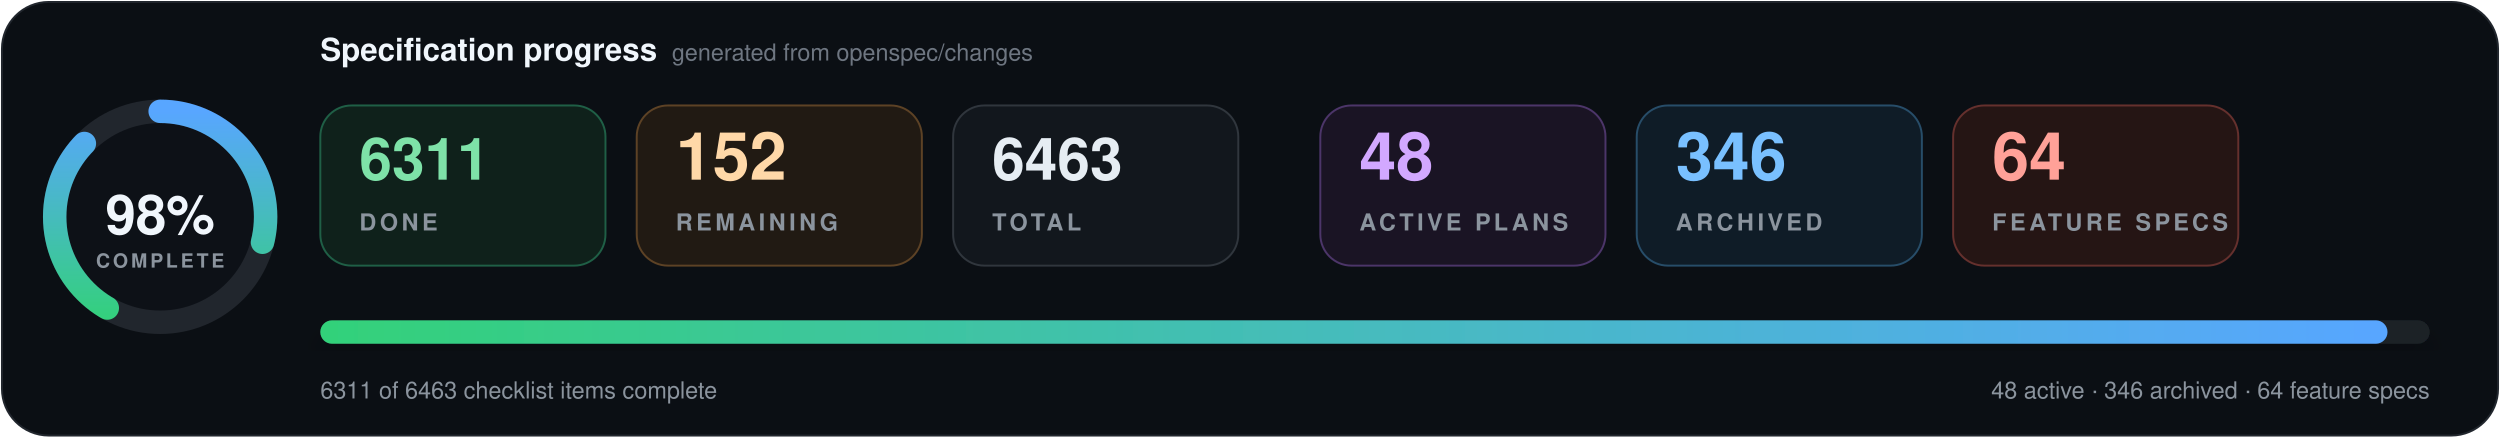
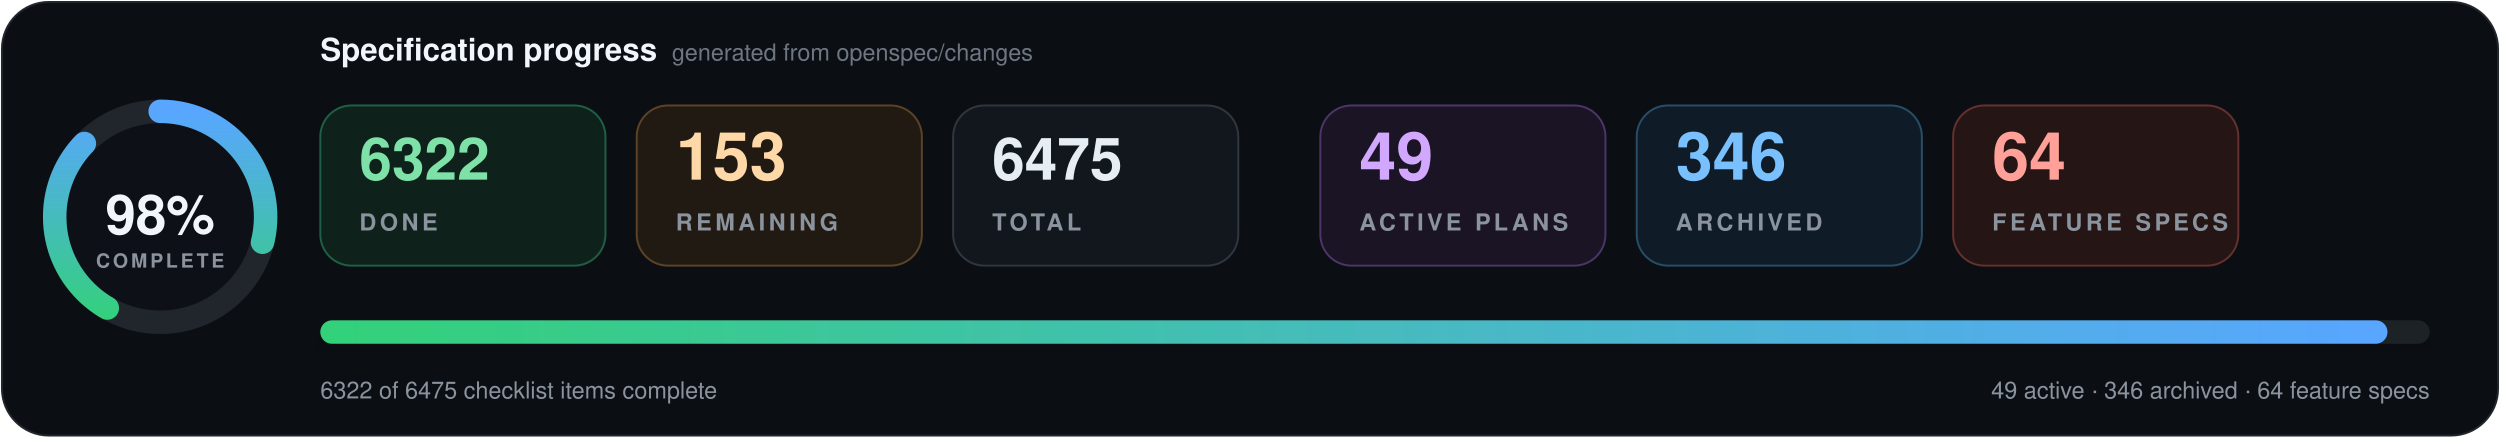
- <svg xmlns="http://www.w3.org/2000/svg" data-cache-version="1795529172" width="1280" height="224" viewBox="0 0 1280 224" role="img" aria-labelledby="title description" font-family="system-ui, -apple-system, BlinkMacSystemFont, 'Segoe UI', Helvetica, Arial, sans-serif" font-variant-numeric="tabular-nums">
+ <svg xmlns="http://www.w3.org/2000/svg" data-cache-version="1795532277" width="1280" height="224" viewBox="0 0 1280 224" role="img" aria-labelledby="title description" font-family="system-ui, -apple-system, BlinkMacSystemFont, 'Segoe UI', Helvetica, Arial, sans-serif" font-variant-numeric="tabular-nums">
  <defs>
    <linearGradient id="progress" x1="0" x2="1">
      <stop offset="0" stop-color="#33d17a" />
      <stop offset="1" stop-color="#58a6ff" />
    </linearGradient>
    <filter id="shadow" x="-10%" y="-20%" width="120%" height="150%">
      <feDropShadow dx="0" dy="7" stdDeviation="9" flood-color="#000" flood-opacity=".28" />
    </filter>
  </defs>
  <rect x="1" y="1" width="1278" height="222" rx="24" fill="#0b0f14" stroke="#21262d" />
  <g transform="translate(82 111)">
    <circle r="54" fill="#0d1117" stroke="#21262d" stroke-width="12" />
    <circle r="54" fill="none" stroke="url(#progress)" stroke-width="12" stroke-linecap="round" pathLength="100" stroke-dasharray="98 100" transform="rotate(-90)" />
    <text y="-1" text-anchor="middle" dominant-baseline="middle" fill="#f0f6fc" font-size="28" font-weight="800">98%</text>
    <text y="26" text-anchor="middle" fill="#8b949e" font-size="10" font-weight="700" letter-spacing="1.5">COMPLETE</text>
  </g>
  <text x="164" y="31" fill="#f0f6fc" font-size="16" font-weight="750">Specification progress</text>
  <text x="344" y="31" fill="#6e7681" font-size="12">generated from openspec/changes</text>
  <g transform="translate(164 54)">
    <rect width="146" height="82" rx="16" fill="#0f211b" stroke="#1f5f46" />
-     <text x="20" y="38" fill="#7ee2a8" font-size="30" font-weight="750">6311</text>
+     <text x="20" y="38" fill="#7ee2a8" font-size="30" font-weight="750">6322</text>
    <text x="20" y="64" fill="#8b949e" font-size="12" font-weight="700" letter-spacing="1.8">DONE</text>
  </g>
  <g transform="translate(326 54)">
    <rect width="146" height="82" rx="16" fill="#211a13" stroke="#5d4225" />
-     <text x="20" y="38" fill="#ffd8a8" font-size="34" font-weight="750">152</text>
+     <text x="20" y="38" fill="#ffd8a8" font-size="34" font-weight="750">153</text>
    <text x="20" y="64" fill="#8b949e" font-size="12" font-weight="700" letter-spacing="1.8">REMAINING</text>
  </g>
  <g transform="translate(488 54)">
    <rect width="146" height="82" rx="16" fill="#12171d" stroke="#30363d" />
-     <text x="20" y="38" fill="#e6edf3" font-size="30" font-weight="750">6463</text>
+     <text x="20" y="38" fill="#e6edf3" font-size="30" font-weight="750">6475</text>
    <text x="20" y="64" fill="#8b949e" font-size="12" font-weight="700" letter-spacing="1.8">TOTAL</text>
  </g>
  <g transform="translate(676 54)">
    <rect width="146" height="82" rx="16" fill="#1a1424" stroke="#4c3569" />
-     <text x="20" y="38" fill="#d2a8ff" font-size="34" font-weight="750">48</text>
+     <text x="20" y="38" fill="#d2a8ff" font-size="34" font-weight="750">49</text>
    <text x="20" y="64" fill="#8b949e" font-size="12" font-weight="700" letter-spacing="1.8">ACTIVE PLANS</text>
  </g>
  <g transform="translate(838 54)">
    <rect width="146" height="82" rx="16" fill="#0f1c27" stroke="#274d69" />
    <text x="20" y="38" fill="#79c0ff" font-size="34" font-weight="750">346</text>
    <text x="20" y="64" fill="#8b949e" font-size="12" font-weight="700" letter-spacing="1.8">ARCHIVED</text>
  </g>
  <g transform="translate(1000 54)">
    <rect width="146" height="82" rx="16" fill="#251514" stroke="#65302d" />
    <text x="20" y="38" fill="#ffa198" font-size="34" font-weight="750">64</text>
    <text x="20" y="64" fill="#8b949e" font-size="12" font-weight="700" letter-spacing="1.8">FEATURE SPECS</text>
  </g>
  <g filter="url(#shadow)">
    <rect x="164" y="164" width="1080" height="12" rx="6" fill="#1b2128" />
    <rect x="164" y="164" width="1058.4" height="12" rx="6" fill="url(#progress)" />
  </g>
-   <text x="164" y="204" fill="#8b949e" font-size="12">6311 of 6463 checklist items complete</text>
-   <text x="1244" y="204" text-anchor="end" fill="#8b949e" font-size="12">48 active · 346 archived · 64 feature specs</text>
+   <text x="164" y="204" fill="#8b949e" font-size="12">6322 of 6475 checklist items complete</text>
+   <text x="1244" y="204" text-anchor="end" fill="#8b949e" font-size="12">49 active · 346 archived · 64 feature specs</text>
</svg>
